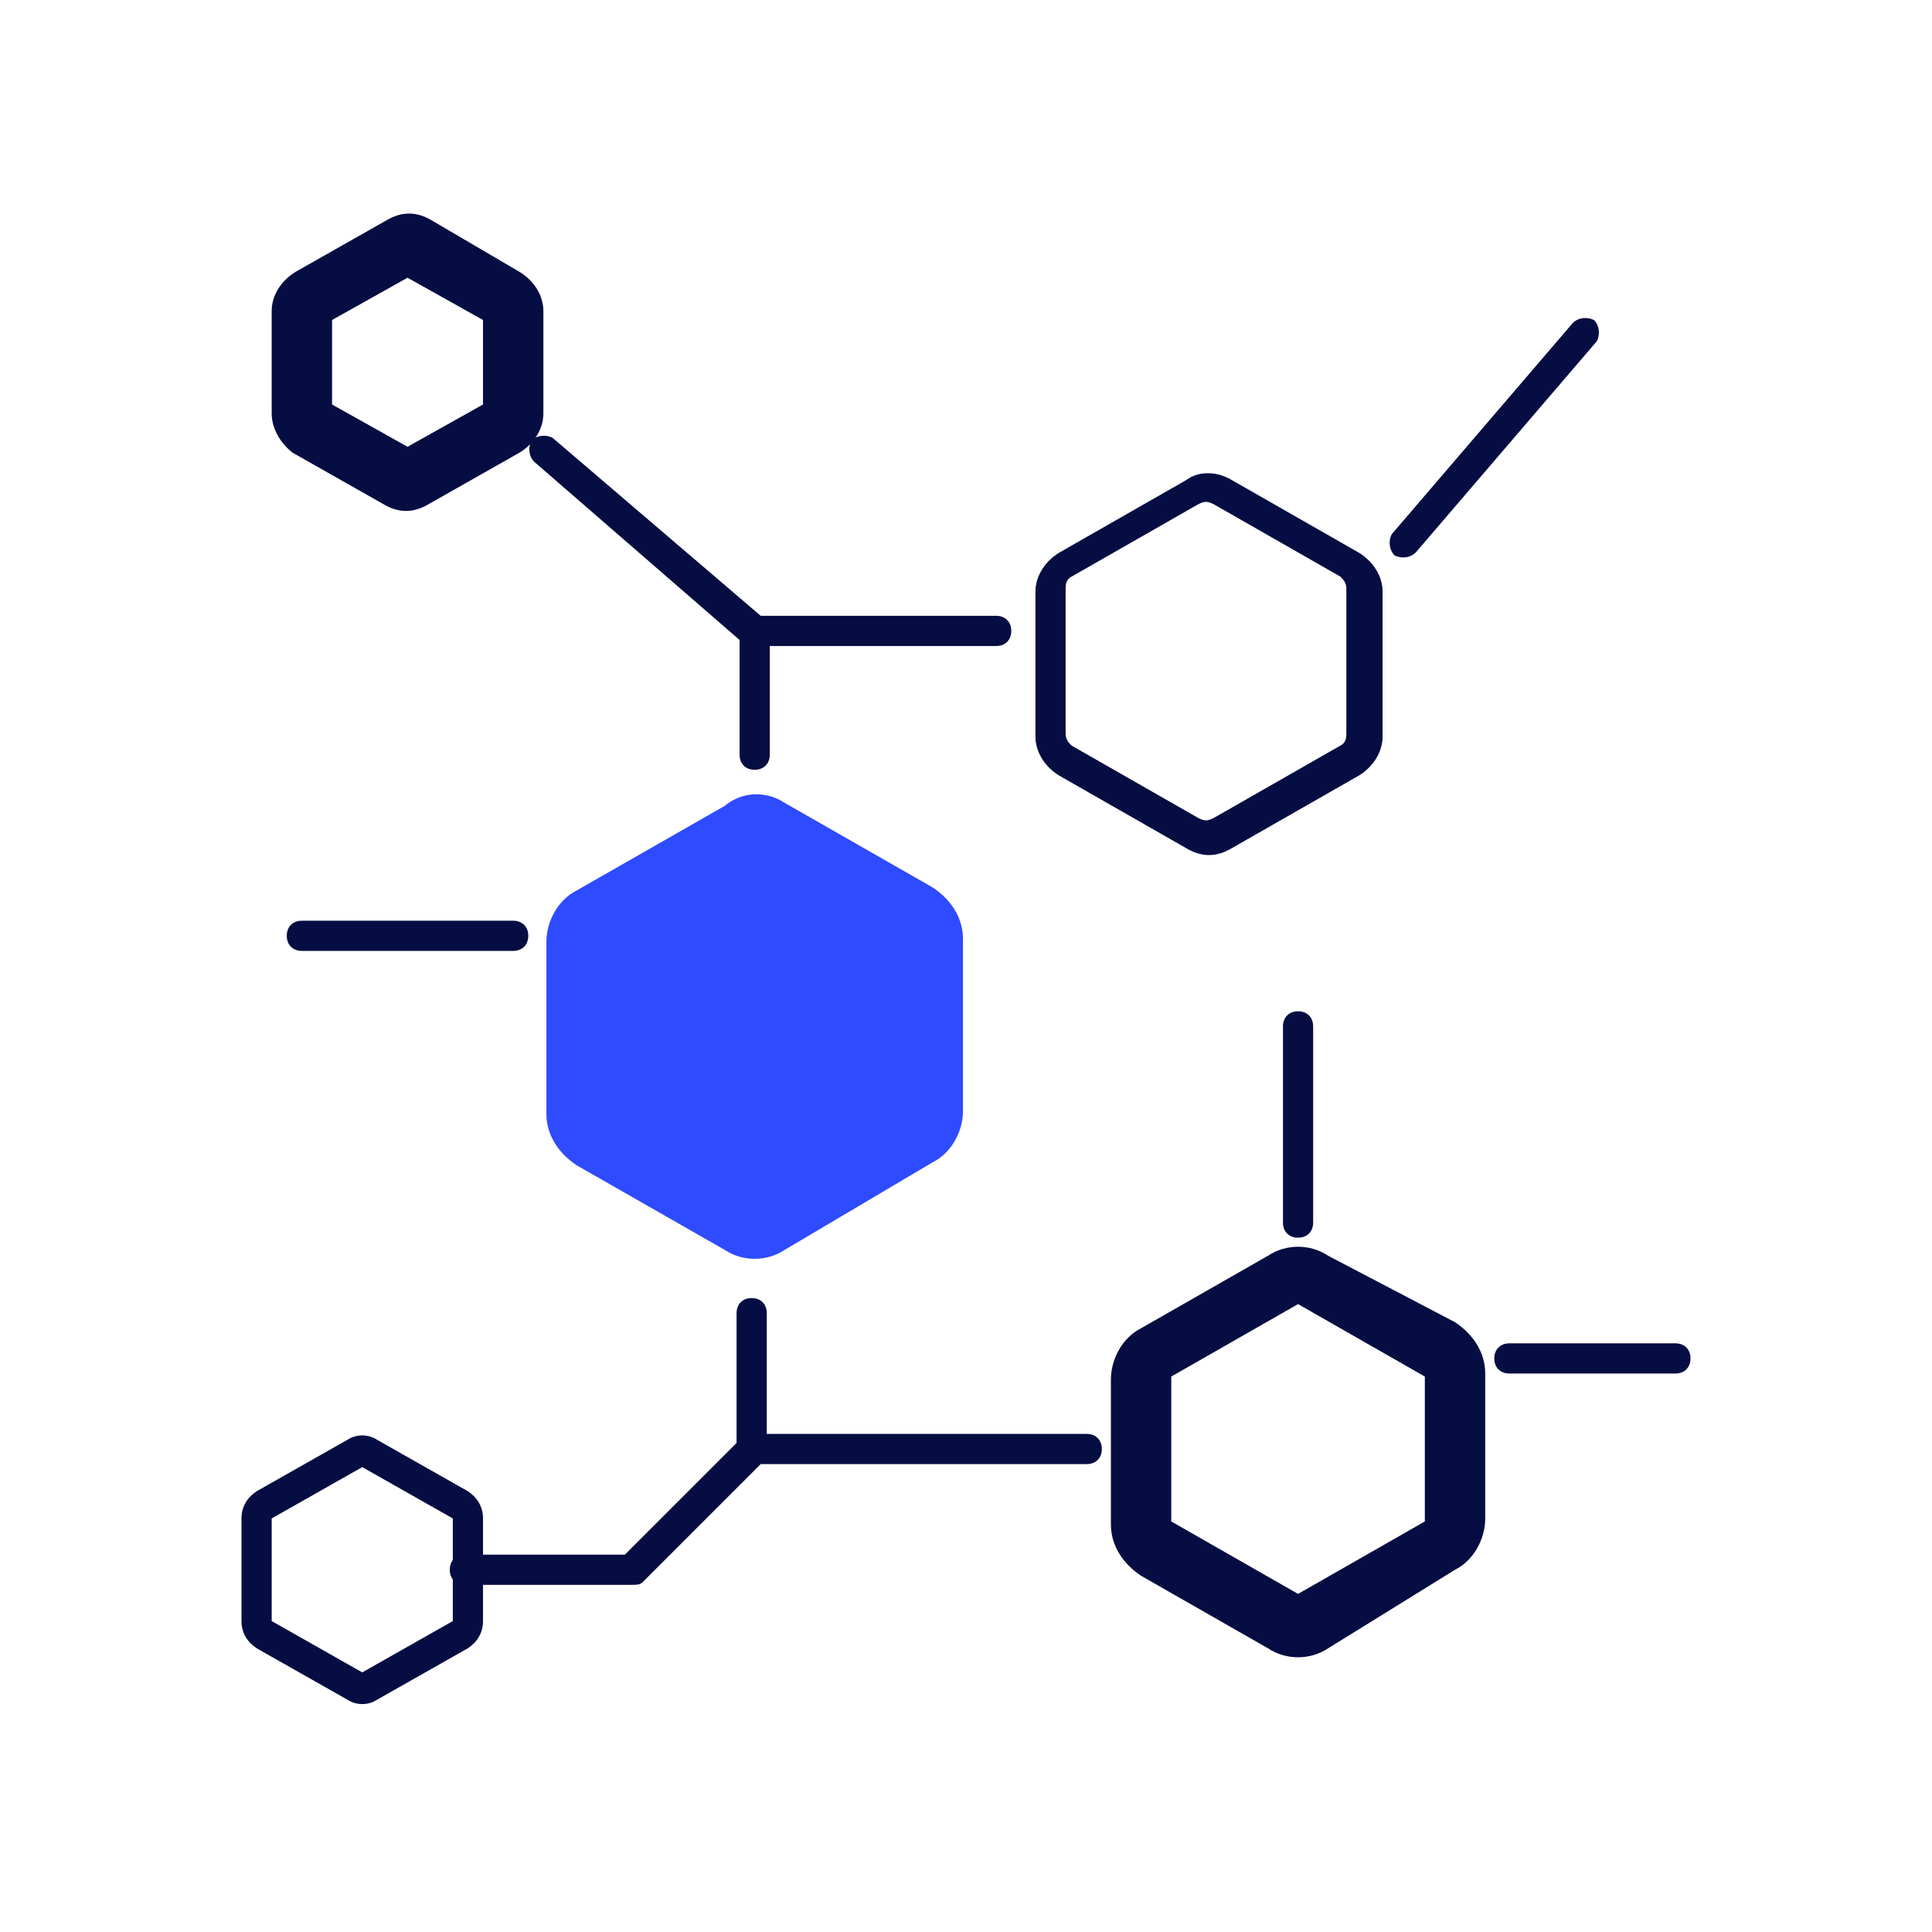
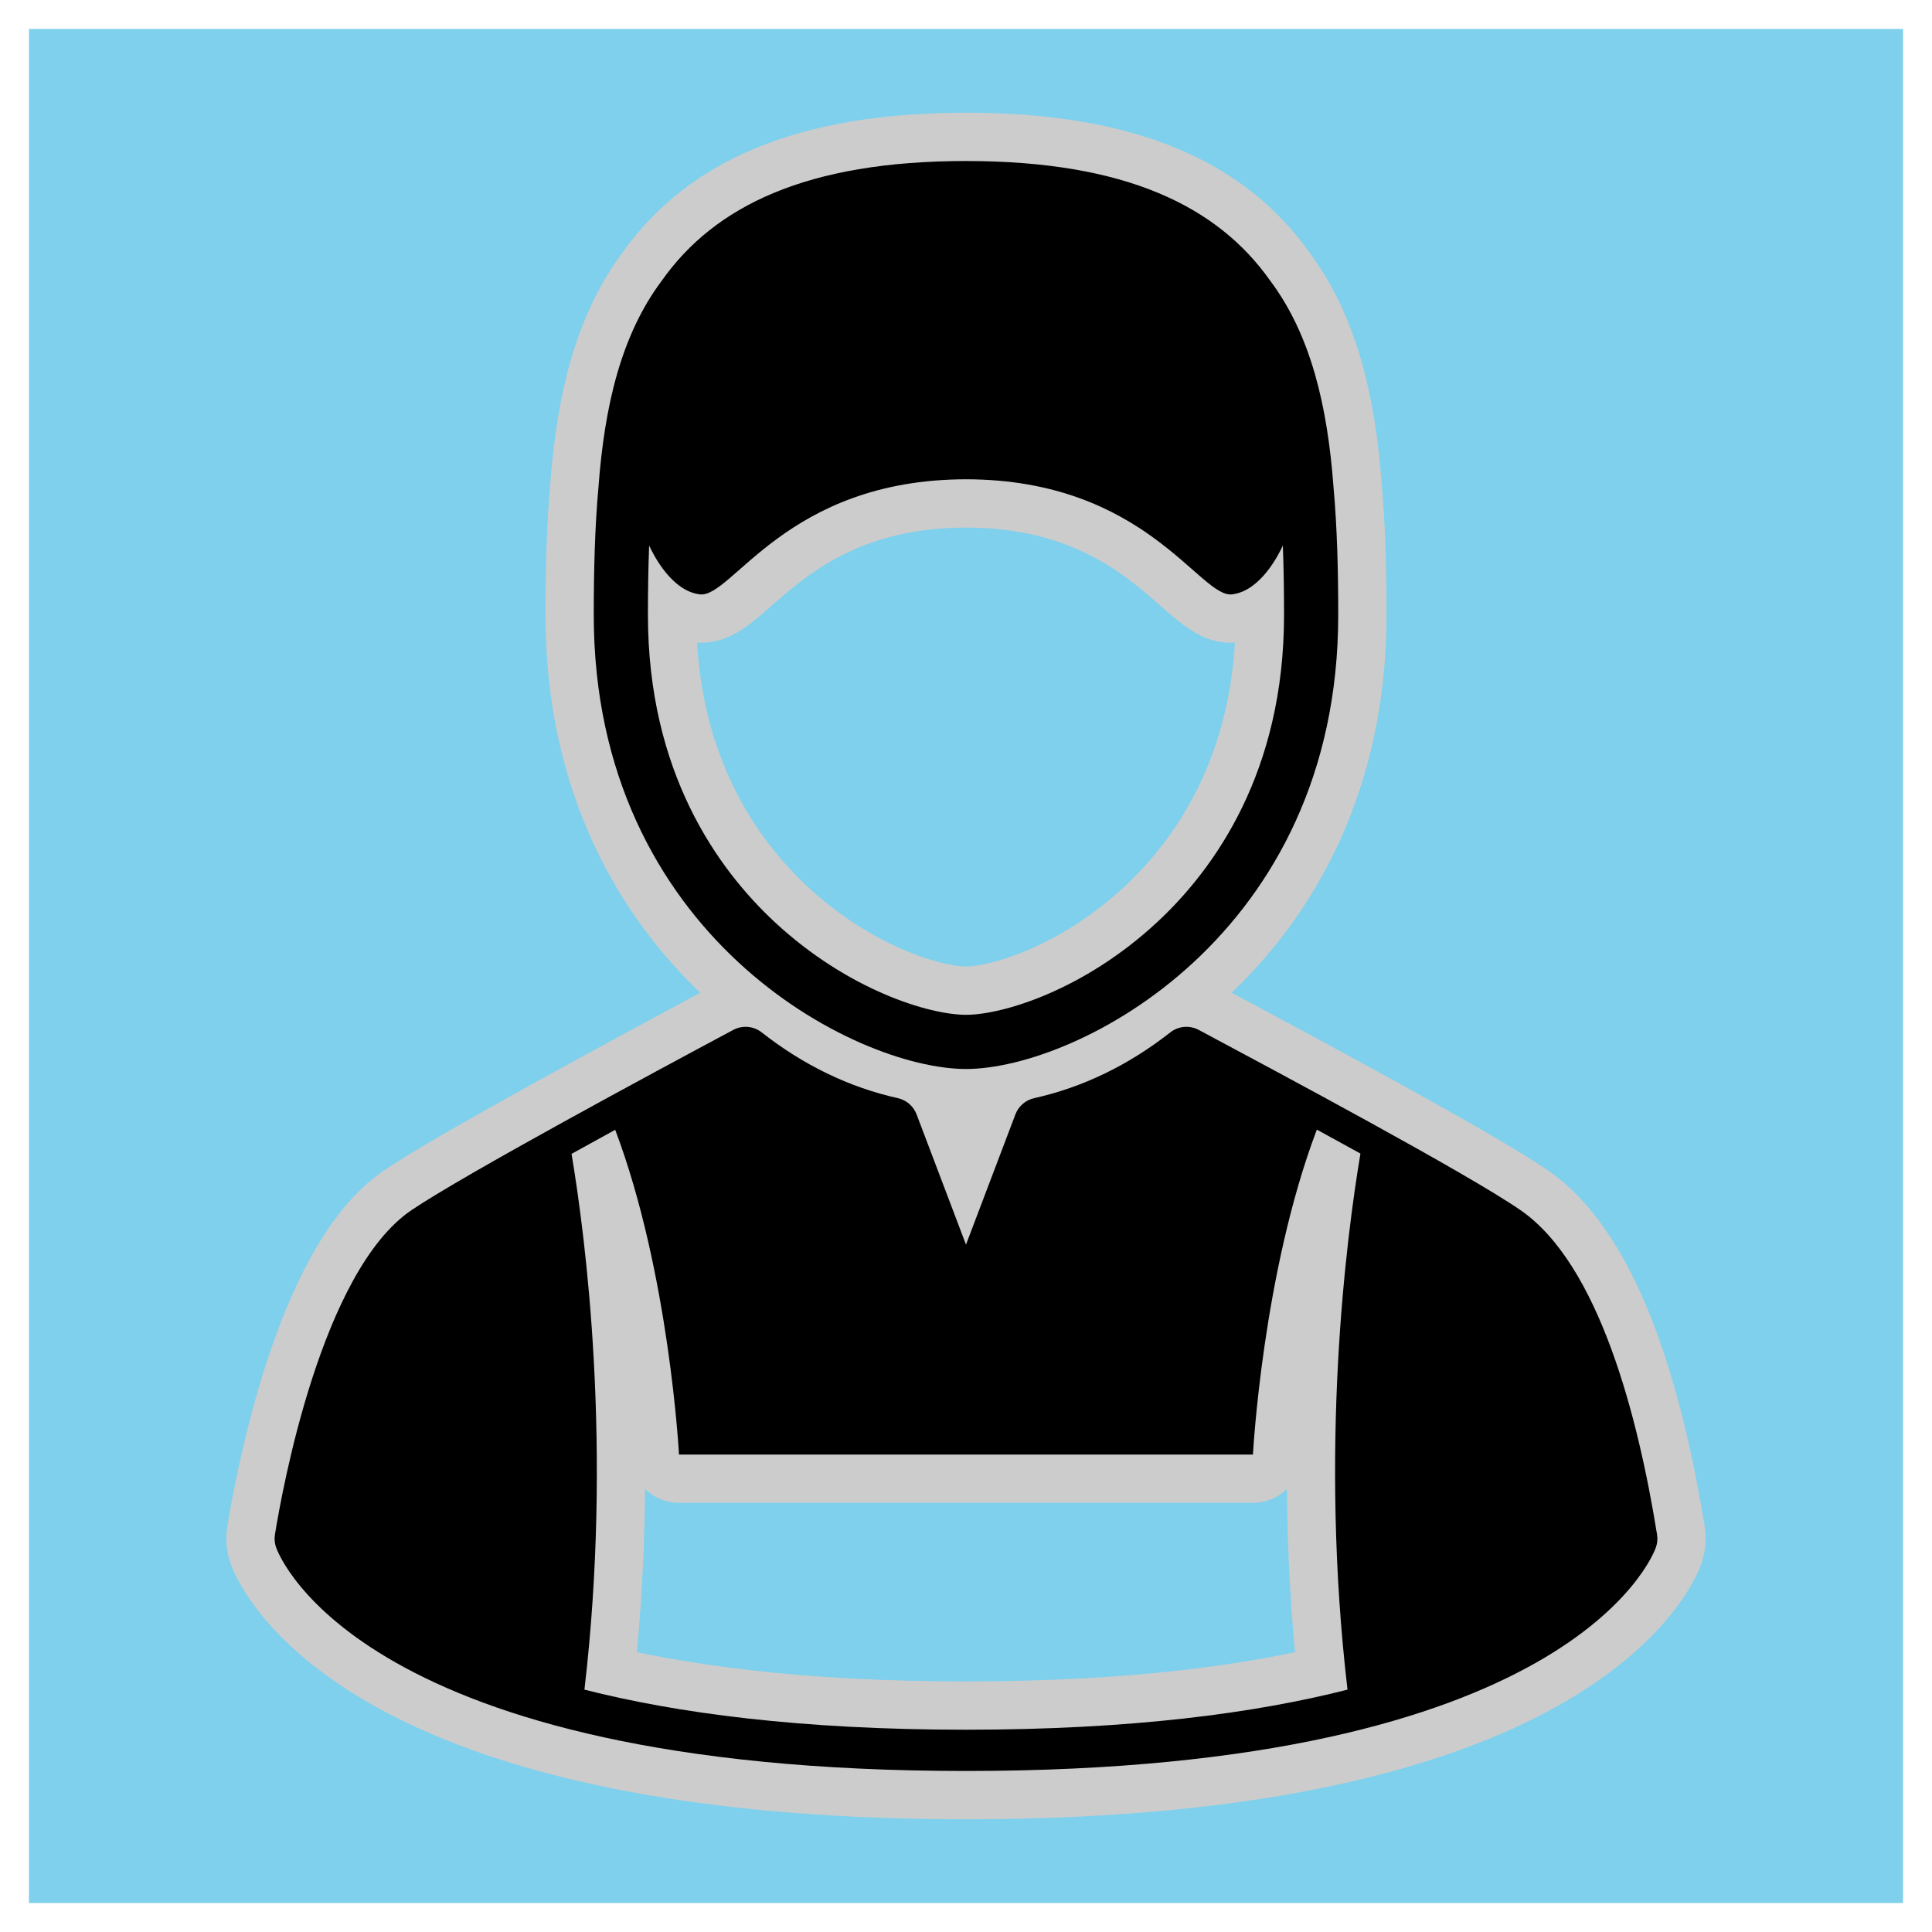
- <svg xmlns="http://www.w3.org/2000/svg" viewBox="0 0 1024 1024" class="icon" version="1.1" fill="#000000">
-   <g id="SVGRepo_bgCarrier" stroke-width="0" />
-   <g id="SVGRepo_tracerCarrier" stroke-linecap="round" stroke-linejoin="round" />
+ <svg xmlns="http://www.w3.org/2000/svg" fill="#000000" height="200px" width="200px" version="1.1" id="Capa_1" viewBox="-34.97 -34.97 419.61 419.61" xml:space="preserve">
+   <g id="SVGRepo_bgCarrier" stroke-width="0" transform="translate(5.245005,5.245005), scale(0.97)">
+     <rect x="-34.97" y="-34.97" width="419.61" height="419.61" rx="0" fill="#7ed0ec" strokewidth="0" />
+   </g>
+   <g id="SVGRepo_tracerCarrier" stroke-linecap="round" stroke-linejoin="round" stroke="#CCCCCC" stroke-width="20.98">
+     <g>
+       <path d="M174.834,197.204c24.125,0,80.846-29.034,80.846-98.603c0-9.703-0.237-19.076-1.036-27.933 c-1.313-17.434-4.884-32.884-13.776-44.725C229.467,9.835,209.519,0,174.834,0c-34.686,0-54.634,9.836-66.036,25.944 C99.911,37.779,96.339,53.22,95.025,70.643c-0.801,8.865-1.038,18.246-1.038,27.959C93.987,168.17,150.709,197.204,174.834,197.204 z M106.015,83.515c0.93,2.035,4.887,9.871,11.014,10.606c7.04,0.845,18.728-24.935,57.804-24.998 c39.077,0.063,50.764,25.843,57.804,24.998c6.127-0.735,10.085-8.572,11.014-10.606c0.19,4.993,0.259,10.047,0.259,15.087 c0,34.005-15.016,55.075-27.612,66.762c-15.872,14.727-33.494,20.072-41.466,20.072c-7.972,0-25.594-5.345-41.466-20.072 c-12.596-11.687-27.612-32.757-27.612-66.762C105.756,93.562,105.825,88.508,106.015,83.515z" />
+       <path d="M324.926,298.327c-4.127-25.665-12.624-58.724-29.667-70.472c-11.638-8.024-52.243-29.718-69.582-38.982l-0.3-0.16 c-1.983-1.059-4.403-0.847-6.17,0.541c-9.083,7.131-19.033,11.937-29.573,14.284c-1.862,0.415-3.39,1.738-4.067,3.521 l-10.733,28.291l-10.733-28.291c-0.677-1.783-2.205-3.106-4.067-3.521c-10.54-2.347-20.49-7.153-29.573-14.284 c-1.768-1.388-4.188-1.601-6.17-0.541c-17.133,9.155-58.235,31.291-69.831,39.107c-19.619,13.217-28.198,61.052-29.718,70.507 c-0.151,0.938-0.063,1.897,0.253,2.792c0.702,1.982,18.708,48.548,149.839,48.548s149.137-46.566,149.839-48.548 C324.989,300.224,325.077,299.264,324.926,298.327z M257.694,332.002c-20.077,5.113-46.949,8.704-82.865,8.704 c-35.918,0-62.787-3.591-82.867-8.704c6.136-52.384,0.311-97.785-2.797-116.367c3.126-1.735,6.313-3.487,9.479-5.223 c11.773,31.122,13.855,70.533,13.855,70.533h56.999h10.662h56.997c0,0,2.085-39.447,13.874-70.575 c3.163,1.728,6.347,3.474,9.472,5.202C257.397,234.117,251.551,279.56,257.694,332.002z" />
+     </g>
+   </g>
  <g id="SVGRepo_iconCarrier">
-     <path d="M416 425.6l78.4 44.8c9.6 6.4 16 16 16 27.2v91.2c0 11.2-6.4 22.4-16 27.2L416 662.4c-9.6 6.4-22.4 6.4-32 0l-78.4-44.8c-9.6-6.4-16-16-16-27.2v-91.2c0-11.2 6.4-22.4 16-27.2l78.4-44.8c9.6-8 22.4-8 32-1.6z" fill="#2F4BFF" />
-     <path d="M643.2 267.2c-3.2-1.6-4.8-1.6-8 0l-67.2 38.4c-3.2 1.6-3.2 4.8-3.2 6.4v76.8c0 3.2 1.6 4.8 3.2 6.4l67.2 38.4c3.2 1.6 4.8 1.6 8 0l67.2-38.4c3.2-1.6 3.2-4.8 3.2-6.4v-76.8c0-3.2-1.6-4.8-3.2-6.4l-67.2-38.4z m9.6-12.8l67.2 38.4c8 4.8 12.8 12.8 12.8 20.8v76.8c0 8-4.8 16-12.8 20.8l-67.2 38.4c-8 4.8-16 4.8-24 0l-67.2-38.4c-8-4.8-12.8-12.8-12.8-20.8v-76.8c0-8 4.8-16 12.8-20.8l67.2-38.4c6.4-4.8 16-4.8 24 0zM688 691.2l-67.2 38.4v76.8l67.2 38.4 67.2-38.4v-76.8L688 691.2z m83.2 9.6c9.6 6.4 16 16 16 27.2v76.8c0 11.2-6.4 22.4-16 27.2L704 873.6c-9.6 6.4-22.4 6.4-32 0l-67.2-38.4c-9.6-6.4-16-16-16-27.2v-76.8c0-11.2 6.4-22.4 16-27.2l67.2-38.4c9.6-6.4 22.4-6.4 32 0l67.2 35.2zM176 169.6v44.8l40 22.4 40-22.4v-44.8l-40-22.4-40 22.4zM275.2 144c8 4.8 12.8 12.8 12.8 20.8v54.4c0 8-4.8 16-12.8 20.8l-48 27.2c-8 4.8-16 4.8-24 0l-48-27.2c-6.4-4.8-11.2-12.8-11.2-20.8v-54.4c0-8 4.8-16 12.8-20.8l48-27.2c8-4.8 16-4.8 24 0L275.2 144zM192 777.6l-48 27.2v54.4l48 27.2 48-27.2v-54.4l-48-27.2z m8-14.4l48 27.2c4.8 3.2 8 8 8 14.4v54.4c0 6.4-3.2 11.2-8 14.4l-48 27.2c-4.8 3.2-11.2 3.2-16 0l-48-27.2c-4.8-3.2-8-8-8-14.4v-54.4c0-6.4 3.2-11.2 8-14.4l48-27.2c4.8-3.2 11.2-3.2 16 0z" fill="#050D42" />
-     <path d="M403.2 776l-62.4 62.4c-1.6 1.6-3.2 1.6-6.4 1.6h-88c-4.8 0-8-3.2-8-8s3.2-8 8-8h84.8l59.2-59.2v-68.8c0-4.8 3.2-8 8-8s8 3.2 8 8v64H576c4.8 0 8 3.2 8 8s-3.2 8-8 8H403.2z m-11.2-436.8l-108.8-94.4c-3.2-3.2-3.2-8-1.6-11.2 3.2-3.2 8-3.2 11.2-1.6l110.4 94.4H528c4.8 0 8 3.2 8 8s-3.2 8-8 8h-120V400c0 4.8-3.2 8-8 8s-8-3.2-8-8v-60.8zM800 728c-4.8 0-8-3.2-8-8s3.2-8 8-8h88c4.8 0 8 3.2 8 8s-3.2 8-8 8H800z m-49.6-435.2c-3.2 3.2-8 3.2-11.2 1.6-3.2-3.2-3.2-8-1.6-11.2l96-112c3.2-3.2 8-3.2 11.2-1.6 3.2 3.2 3.2 8 1.6 11.2l-96 112zM160 504c-4.8 0-8-3.2-8-8s3.2-8 8-8h112c4.8 0 8 3.2 8 8s-3.2 8-8 8h-112z m536 144c0 4.8-3.2 8-8 8s-8-3.2-8-8V544c0-4.8 3.2-8 8-8s8 3.2 8 8v104z" fill="#050D42" />
+     <g>
+       <path d="M174.834,197.204c24.125,0,80.846-29.034,80.846-98.603c0-9.703-0.237-19.076-1.036-27.933 c-1.313-17.434-4.884-32.884-13.776-44.725C229.467,9.835,209.519,0,174.834,0c-34.686,0-54.634,9.836-66.036,25.944 C99.911,37.779,96.339,53.22,95.025,70.643c-0.801,8.865-1.038,18.246-1.038,27.959C93.987,168.17,150.709,197.204,174.834,197.204 z M106.015,83.515c0.93,2.035,4.887,9.871,11.014,10.606c7.04,0.845,18.728-24.935,57.804-24.998 c39.077,0.063,50.764,25.843,57.804,24.998c6.127-0.735,10.085-8.572,11.014-10.606c0.19,4.993,0.259,10.047,0.259,15.087 c0,34.005-15.016,55.075-27.612,66.762c-15.872,14.727-33.494,20.072-41.466,20.072c-7.972,0-25.594-5.345-41.466-20.072 c-12.596-11.687-27.612-32.757-27.612-66.762C105.756,93.562,105.825,88.508,106.015,83.515z" />
+       <path d="M324.926,298.327c-4.127-25.665-12.624-58.724-29.667-70.472c-11.638-8.024-52.243-29.718-69.582-38.982l-0.3-0.16 c-1.983-1.059-4.403-0.847-6.17,0.541c-9.083,7.131-19.033,11.937-29.573,14.284c-1.862,0.415-3.39,1.738-4.067,3.521 l-10.733,28.291l-10.733-28.291c-0.677-1.783-2.205-3.106-4.067-3.521c-10.54-2.347-20.49-7.153-29.573-14.284 c-1.768-1.388-4.188-1.601-6.17-0.541c-17.133,9.155-58.235,31.291-69.831,39.107c-19.619,13.217-28.198,61.052-29.718,70.507 c-0.151,0.938-0.063,1.897,0.253,2.792c0.702,1.982,18.708,48.548,149.839,48.548s149.137-46.566,149.839-48.548 C324.989,300.224,325.077,299.264,324.926,298.327z M257.694,332.002c-20.077,5.113-46.949,8.704-82.865,8.704 c-35.918,0-62.787-3.591-82.867-8.704c6.136-52.384,0.311-97.785-2.797-116.367c3.126-1.735,6.313-3.487,9.479-5.223 c11.773,31.122,13.855,70.533,13.855,70.533h56.999h10.662h56.997c0,0,2.085-39.447,13.874-70.575 c3.163,1.728,6.347,3.474,9.472,5.202C257.397,234.117,251.551,279.56,257.694,332.002z" />
+     </g>
  </g>
</svg>
